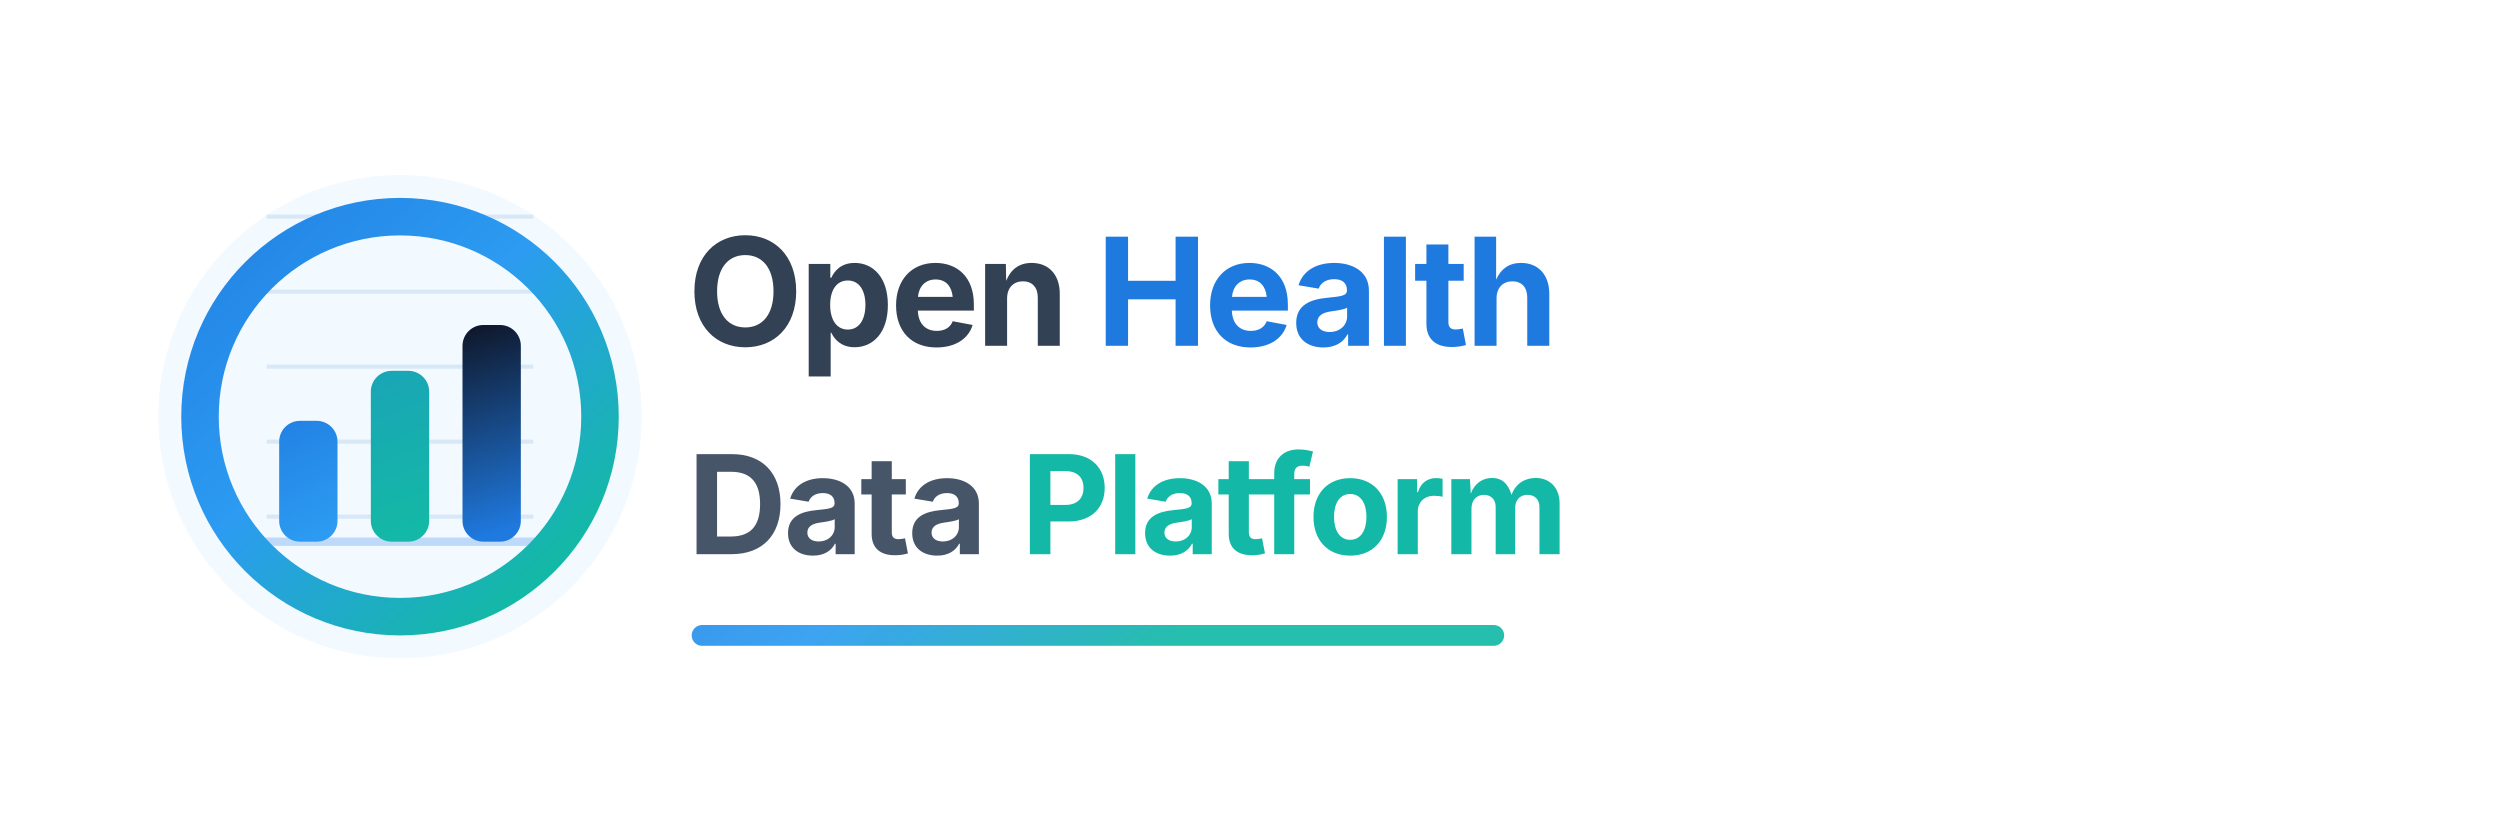
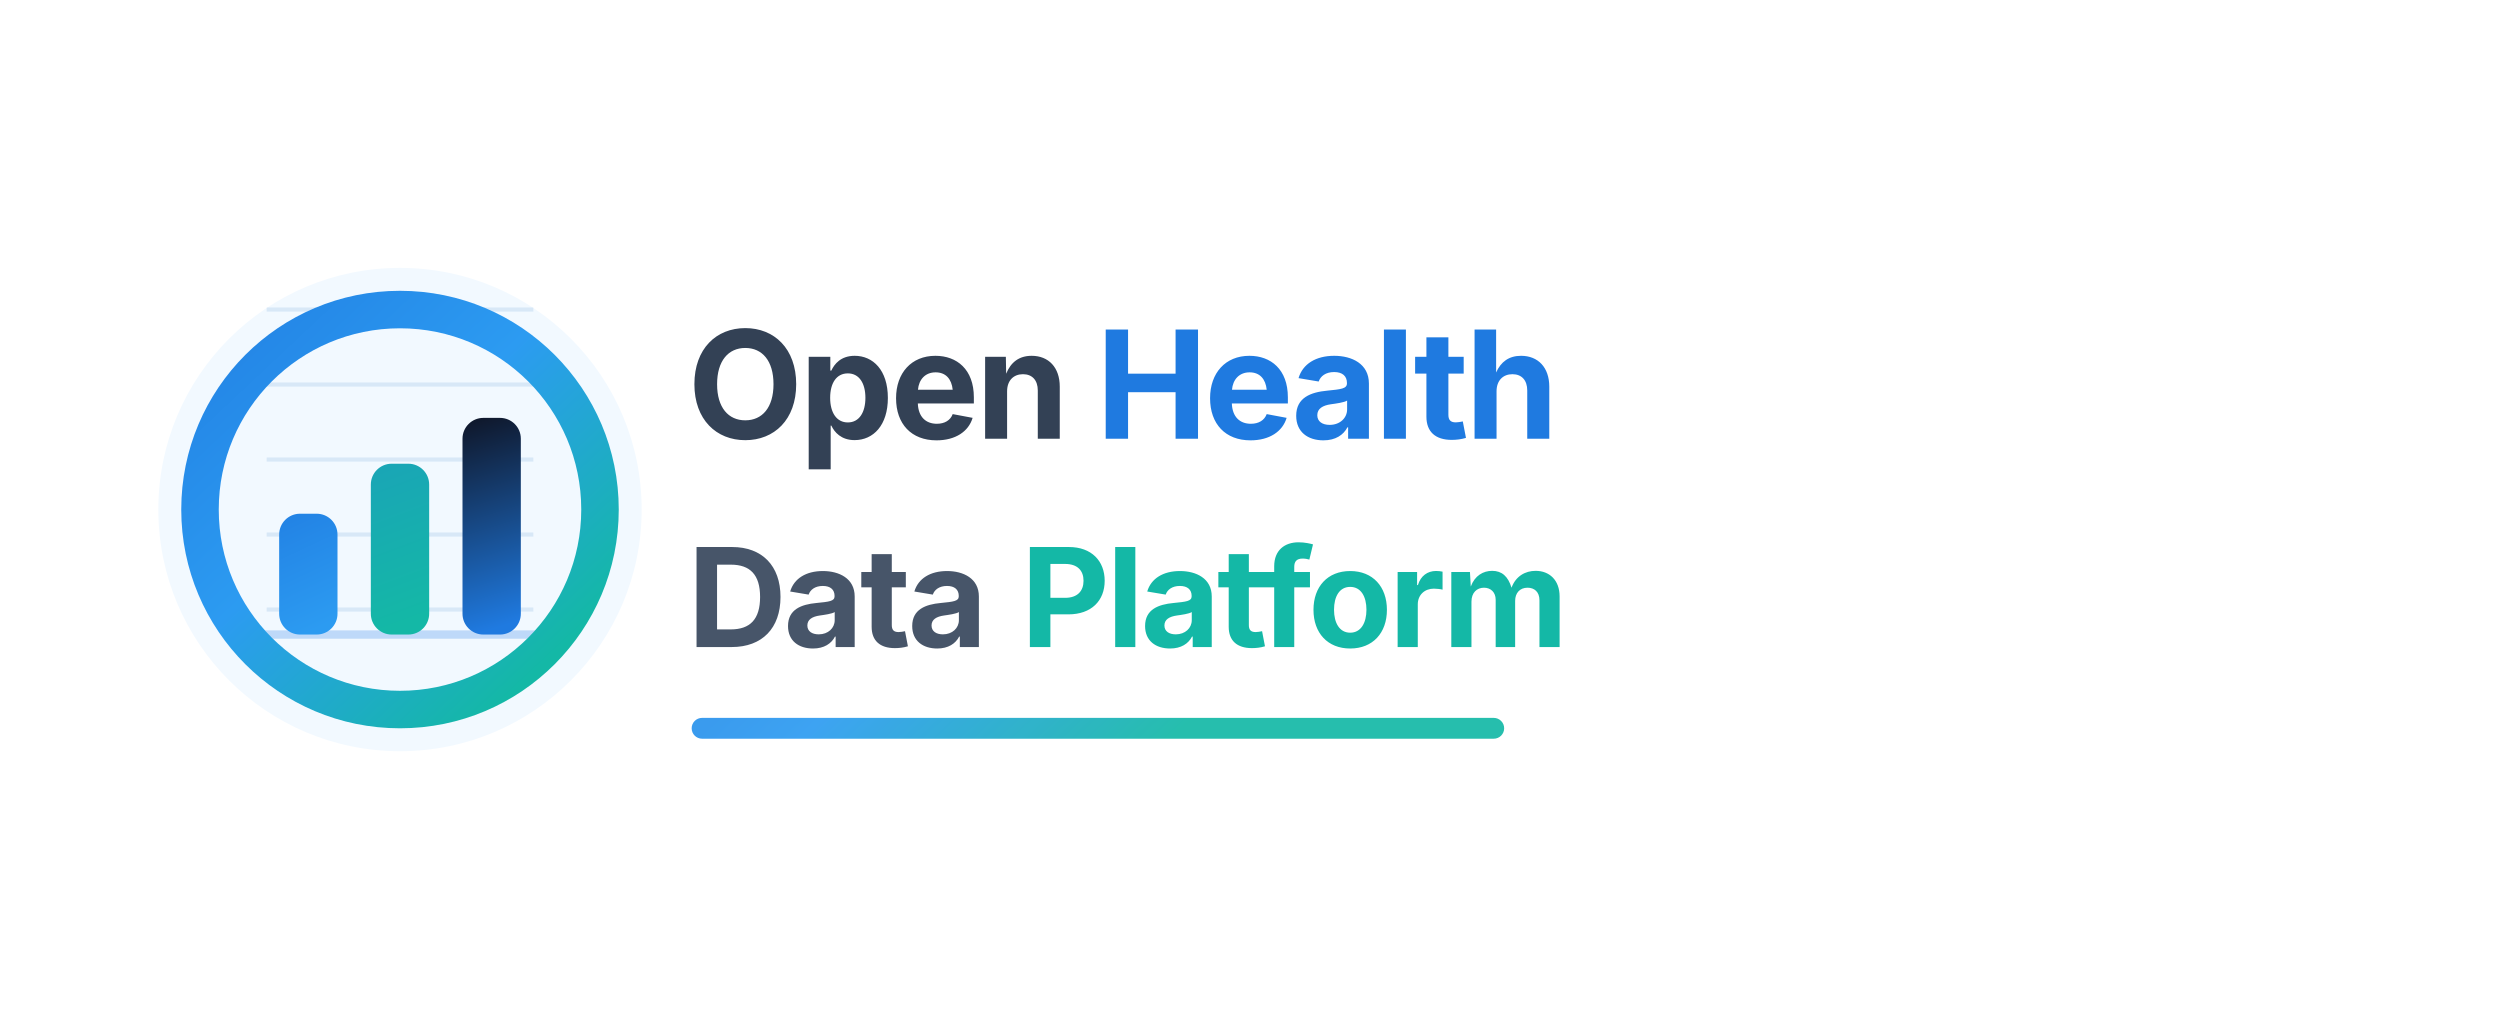
- <svg xmlns="http://www.w3.org/2000/svg" width="1200" height="400" viewBox="0 0 1200 400" fill="none" role="img" aria-labelledby="title desc">
+ <svg xmlns="http://www.w3.org/2000/svg" width="157" height="64" viewBox="0 0 157 64" fill="none" role="img" aria-labelledby="title desc">
  <defs>
    <linearGradient id="ringGradient" x1="54" y1="50" x2="238" y2="246" gradientUnits="userSpaceOnUse">
      <stop stop-color="#1F7AE0" />
      <stop offset="0.55" stop-color="#2C9BF1" />
      <stop offset="1" stop-color="#14B8A6" />
    </linearGradient>
    <linearGradient id="barGradient1" x1="108" y1="160" x2="140" y2="228" gradientUnits="userSpaceOnUse">
      <stop stop-color="#1F7AE0" />
      <stop offset="1" stop-color="#2C9BF1" />
    </linearGradient>
    <linearGradient id="barGradient2" x1="145" y1="150" x2="175" y2="230" gradientUnits="userSpaceOnUse">
      <stop stop-color="#1AA3B8" />
      <stop offset="1" stop-color="#14B8A6" />
    </linearGradient>
    <linearGradient id="barGradient3" x1="182" y1="140" x2="212" y2="235" gradientUnits="userSpaceOnUse">
      <stop stop-color="#0F172A" />
      <stop offset="1" stop-color="#1F7AE0" />
    </linearGradient>
  </defs>
-   <g transform="translate(32 20)">
-     <circle cx="160" cy="180" r="116" fill="#F2F9FF" />
-     <line x1="92" y1="240" x2="228" y2="240" stroke="#B8D6F8" stroke-width="4" stroke-linecap="round" opacity="0.9" />
-     <g opacity="0.22" stroke="#7AAEDC" stroke-width="2">
-       <line x1="96" y1="84" x2="224" y2="84" />
-       <line x1="96" y1="120" x2="224" y2="120" />
-       <line x1="96" y1="156" x2="224" y2="156" />
-       <line x1="96" y1="192" x2="224" y2="192" />
-       <line x1="96" y1="228" x2="224" y2="228" />
+   <g transform="translate(0 5.833) scale(0.130833)">
+     <g transform="translate(32 20)">
+       <circle cx="160" cy="180" r="116" fill="#F2F9FF" />
+       <line x1="92" y1="240" x2="228" y2="240" stroke="#B8D6F8" stroke-width="4" stroke-linecap="round" opacity="0.9" />
+       <g opacity="0.22" stroke="#7AAEDC" stroke-width="2">
+         <line x1="96" y1="84" x2="224" y2="84" />
+         <line x1="96" y1="120" x2="224" y2="120" />
+         <line x1="96" y1="156" x2="224" y2="156" />
+         <line x1="96" y1="192" x2="224" y2="192" />
+         <line x1="96" y1="228" x2="224" y2="228" />
+       </g>
+       <circle cx="160" cy="180" r="96" stroke="url(#ringGradient)" stroke-width="18" fill="none" />
+       <rect x="102" y="182" width="28" height="58" rx="10" fill="url(#barGradient1)" />
+       <rect x="146" y="158" width="28" height="82" rx="10" fill="url(#barGradient2)" />
+       <rect x="190" y="136" width="28" height="104" rx="10" fill="url(#barGradient3)" />
    </g>
-     <circle cx="160" cy="180" r="96" stroke="url(#ringGradient)" stroke-width="18" fill="none" />
-     <rect x="102" y="182" width="28" height="58" rx="10" fill="url(#barGradient1)" />
-     <rect x="146" y="158" width="28" height="82" rx="10" fill="url(#barGradient2)" />
-     <rect x="190" y="136" width="28" height="104" rx="10" fill="url(#barGradient3)" />
-   </g>
-   <g transform="translate(330 58)">
-     <text x="0" y="108" font-family="Inter, 'Segoe UI', Arial, sans-serif" font-size="72" font-weight="700" letter-spacing="-1.8" fill="#334155">Open</text>
-     <text x="196" y="108" font-family="Inter, 'Segoe UI', Arial, sans-serif" font-size="72" font-weight="700" letter-spacing="-1.8" fill="#1F7AE0">Health</text>
-     <text x="0" y="208" font-family="Inter, 'Segoe UI', Arial, sans-serif" font-size="66" font-weight="700" letter-spacing="-1.6" fill="#475569">Data</text>
-     <text x="160" y="208" font-family="Inter, 'Segoe UI', Arial, sans-serif" font-size="66" font-weight="700" letter-spacing="-1.6" fill="#14B8A6">Platform</text>
-     <rect x="2" y="242" width="390" height="10" rx="5" fill="url(#ringGradient)" opacity="0.92" />
+     <g transform="translate(330 58)">
+       <text x="0" y="108" font-family="Inter, 'Segoe UI', Arial, sans-serif" font-size="72" font-weight="700" letter-spacing="-1.8" fill="#334155">Open</text>
+       <text x="196" y="108" font-family="Inter, 'Segoe UI', Arial, sans-serif" font-size="72" font-weight="700" letter-spacing="-1.8" fill="#1F7AE0">Health</text>
+       <text x="0" y="208" font-family="Inter, 'Segoe UI', Arial, sans-serif" font-size="66" font-weight="700" letter-spacing="-1.6" fill="#475569">Data</text>
+       <text x="160" y="208" font-family="Inter, 'Segoe UI', Arial, sans-serif" font-size="66" font-weight="700" letter-spacing="-1.6" fill="#14B8A6">Platform</text>
+       <rect x="2" y="242" width="390" height="10" rx="5" fill="url(#ringGradient)" opacity="0.92" />
+     </g>
  </g>
</svg>
